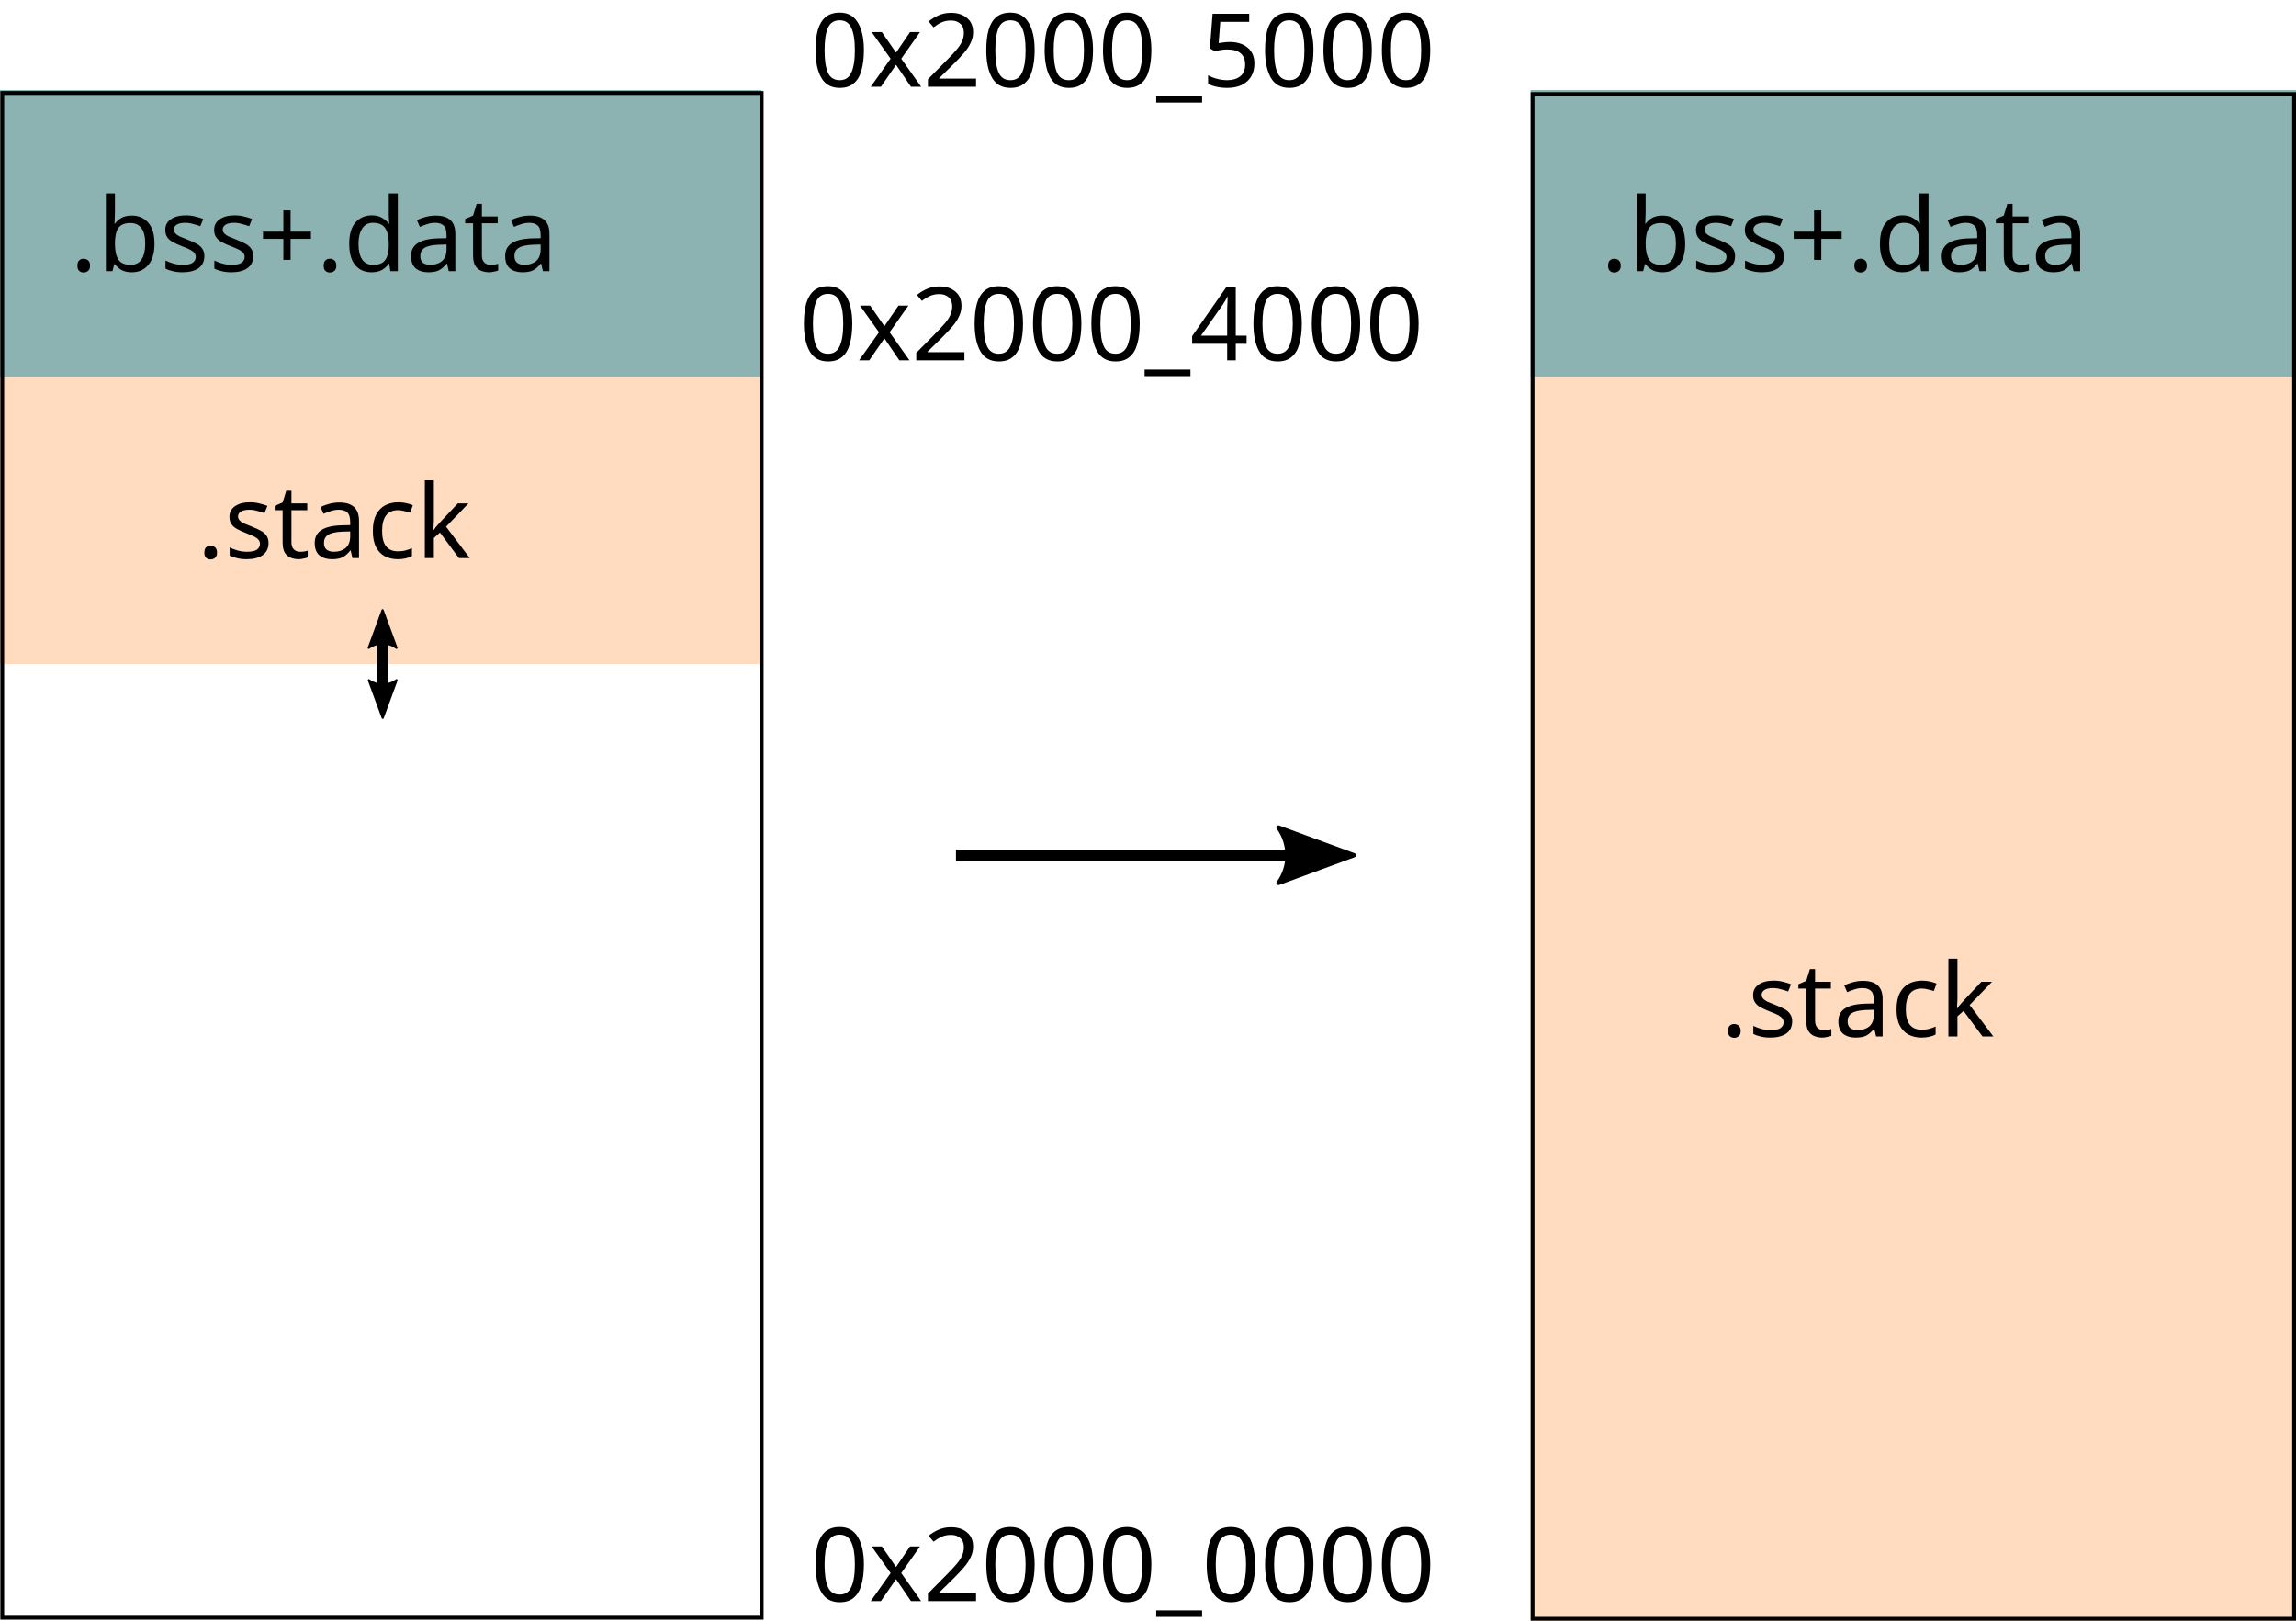
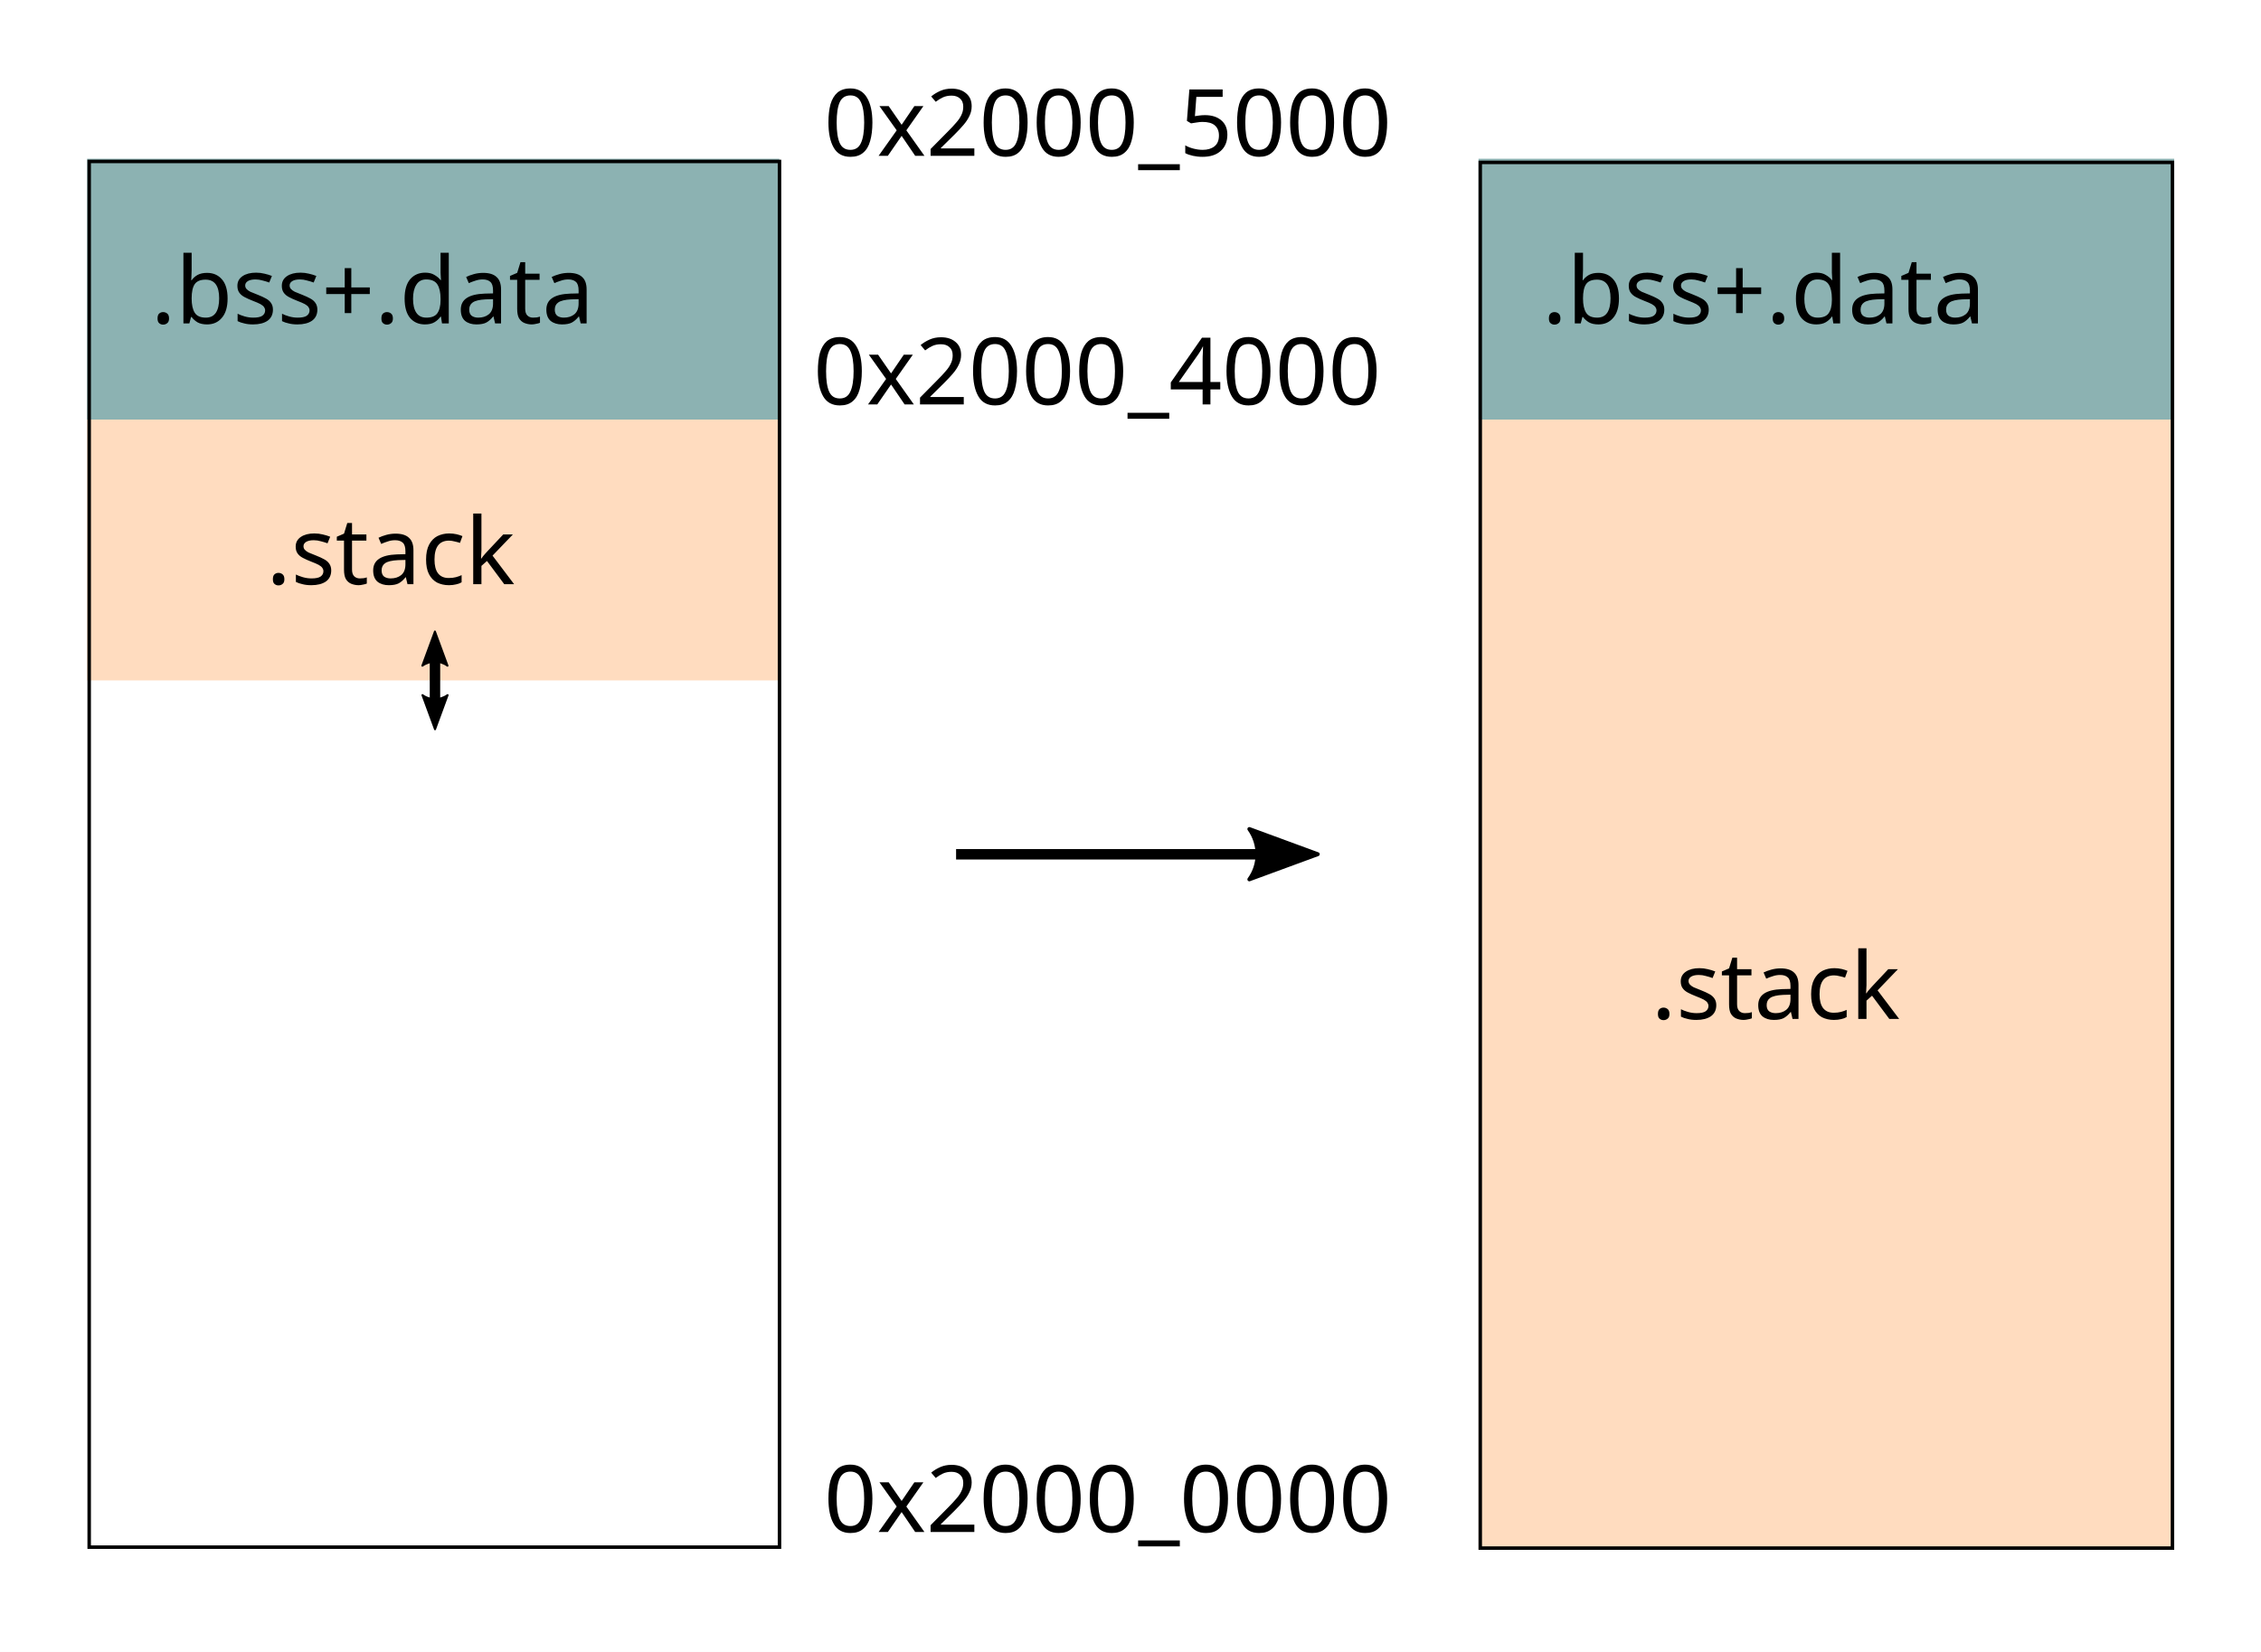
- <svg xmlns="http://www.w3.org/2000/svg" width="158.75mm" height="112.056mm" viewBox="0 0 158.448 112.056" version="1.1" id="svg8">
+ <svg xmlns="http://www.w3.org/2000/svg" width="650" height="475" viewBox="0 0 171.652 125.677" version="1.1" id="svg8">
  <defs id="defs2">
    <marker orient="auto" refY="0" refX="0" id="marker5369" style="overflow:visible">
      <path id="path5367" style="fill:#000000;fill-opacity:1;fill-rule:evenodd;stroke:#000000;stroke-width:0.625;stroke-linejoin:round;stroke-opacity:1" d="M 8.719,4.034 -2.207,0.016 8.719,-4.002 c -1.745,2.372 -1.735,5.617 -6e-7,8.035 z" transform="scale(-0.6)" />
    </marker>
    <marker orient="auto" refY="0" refX="0" id="Arrow2Send" style="overflow:visible">
      <path id="path4614" style="fill:#000000;fill-opacity:1;fill-rule:evenodd;stroke:#000000;stroke-width:0.625;stroke-linejoin:round;stroke-opacity:1" d="M 8.719,4.034 -2.207,0.016 8.719,-4.002 c -1.745,2.372 -1.735,5.617 -6e-7,8.035 z" transform="matrix(-0.3,0,0,-0.3,0.69,0)" />
    </marker>
    <marker orient="auto" refY="0" refX="0" id="Arrow2Sstart" style="overflow:visible">
      <path id="path4611" style="fill:#000000;fill-opacity:1;fill-rule:evenodd;stroke:#000000;stroke-width:0.625;stroke-linejoin:round;stroke-opacity:1" d="M 8.719,4.034 -2.207,0.016 8.719,-4.002 c -1.745,2.372 -1.735,5.617 -6e-7,8.035 z" transform="matrix(0.3,0,0,0.3,-0.69,0)" />
    </marker>
    <marker orient="auto" refY="0" refX="0" id="Arrow2Mend" style="overflow:visible">
      <path id="path4608" style="fill:#000000;fill-opacity:1;fill-rule:evenodd;stroke:#000000;stroke-width:0.625;stroke-linejoin:round;stroke-opacity:1" d="M 8.719,4.034 -2.207,0.016 8.719,-4.002 c -1.745,2.372 -1.735,5.617 -6e-7,8.035 z" transform="scale(-0.6)" />
    </marker>
    <marker orient="auto" refY="0" refX="0" id="Arrow2Mstart" style="overflow:visible">
      <path id="path4605" style="fill:#000000;fill-opacity:1;fill-rule:evenodd;stroke:#000000;stroke-width:0.625;stroke-linejoin:round;stroke-opacity:1" d="M 8.719,4.034 -2.207,0.016 8.719,-4.002 c -1.745,2.372 -1.735,5.617 -6e-7,8.035 z" transform="scale(0.6)" />
    </marker>
    <marker orient="auto" refY="0" refX="0" id="Arrow1Lend" style="overflow:visible">
      <path id="path4584" d="M 0,0 5,-5 -12.5,0 5,5 Z" style="fill:#000000;fill-opacity:1;fill-rule:evenodd;stroke:#000000;stroke-width:1pt;stroke-opacity:1" transform="matrix(-0.8,0,0,-0.8,-10,0)" />
    </marker>
    <marker orient="auto" refY="0" refX="0" id="Arrow1Lstart" style="overflow:visible">
      <path id="path4581" d="M 0,0 5,-5 -12.5,0 5,5 Z" style="fill:#000000;fill-opacity:1;fill-rule:evenodd;stroke:#000000;stroke-width:1pt;stroke-opacity:1" transform="matrix(0.8,0,0,0.8,10,0)" />
    </marker>
    <marker orient="auto" refY="0" refX="0" id="Arrow2Sstart-9" style="overflow:visible">
      <path id="path4611-1" style="fill:#000000;fill-opacity:1;fill-rule:evenodd;stroke:#000000;stroke-width:0.625;stroke-linejoin:round;stroke-opacity:1" d="M 8.719,4.034 -2.207,0.016 8.719,-4.002 c -1.745,2.372 -1.735,5.617 -6e-7,8.035 z" transform="matrix(0.3,0,0,0.3,-0.69,0)" />
    </marker>
    <marker orient="auto" refY="0" refX="0" id="Arrow2Send-2" style="overflow:visible">
      <path id="path4614-7" style="fill:#000000;fill-opacity:1;fill-rule:evenodd;stroke:#000000;stroke-width:0.625;stroke-linejoin:round;stroke-opacity:1" d="M 8.719,4.034 -2.207,0.016 8.719,-4.002 c -1.745,2.372 -1.735,5.617 -6e-7,8.035 z" transform="matrix(-0.3,0,0,-0.3,0.69,0)" />
    </marker>
  </defs>
  <g id="layer1" transform="translate(-0.2000054,-184.9437)">
-     <rect style="fill:#ffffff;stroke:none;stroke-width:0.432;stroke-dasharray:2.594, 2.594" id="rect1106" width="158.75" height="112.448" x="0.049" y="184.944" />
-     <text xml:space="preserve" style="font-style:normal;font-variant:normal;font-weight:normal;font-stretch:normal;font-size:10.583px;line-height:1.25;font-family:'Fira Code';-inkscape-font-specification:'Fira Code';letter-spacing:0px;word-spacing:0px;fill:#000000;fill-opacity:1;stroke:none;stroke-width:0.265" x="56.092" y="295.643" id="text4516">
-       <tspan id="tspan4514" x="56.092" y="295.643" style="font-size:7.056px;stroke-width:0.265">0x2000_0000</tspan>
+     <rect style="fill:#ffffff;stroke:none;stroke-width:0.476;stroke-dasharray:2.854, 2.854" id="rect1106" width="171.979" height="125.677" x="0.036" y="184.944" />
+     <text xml:space="preserve" style="font-style:normal;font-variant:normal;font-weight:normal;font-stretch:normal;font-size:10.583px;line-height:1.25;font-family:'Fira Code';-inkscape-font-specification:'Fira Code';letter-spacing:0px;word-spacing:0px;fill:#000000;fill-opacity:1;stroke:none;stroke-width:0.265" x="62.706" y="301.497" id="text4516">
+       <tspan id="tspan4514" x="62.706" y="301.497" style="font-size:7.056px;stroke-width:0.265">0x2000_0000</tspan>
    </text>
-     <text xml:space="preserve" style="font-style:normal;font-variant:normal;font-weight:normal;font-stretch:normal;font-size:10.583px;line-height:1.25;font-family:'Fira Code';-inkscape-font-specification:'Fira Code';letter-spacing:0px;word-spacing:0px;fill:#000000;fill-opacity:1;stroke:none;stroke-width:0.265" x="56.092" y="190.941" id="text4516-3">
-       <tspan id="tspan4514-6" x="56.092" y="190.941" style="font-size:7.056px;stroke-width:0.265">0x2000_5000</tspan>
+     <text xml:space="preserve" style="font-style:normal;font-variant:normal;font-weight:normal;font-stretch:normal;font-size:10.583px;line-height:1.25;font-family:'Fira Code';-inkscape-font-specification:'Fira Code';letter-spacing:0px;word-spacing:0px;fill:#000000;fill-opacity:1;stroke:none;stroke-width:0.265" x="62.706" y="196.795" id="text4516-3">
+       <tspan id="tspan4514-6" x="62.706" y="196.795" style="font-size:7.056px;stroke-width:0.265">0x2000_5000</tspan>
    </text>
-     <rect style="fill:#669999;fill-opacity:0.753;stroke:none;stroke-width:0.326;stroke-miterlimit:4;stroke-dasharray:none;stroke-opacity:1" id="rect4536" width="52.652" height="19.844" x="0.049" y="191.167" />
-     <rect style="fill:#ffd1aa;fill-opacity:0.753;stroke:none;stroke-width:0.326;stroke-miterlimit:4;stroke-dasharray:none;stroke-opacity:1" id="rect4536-7" width="52.652" height="19.844" x="-52.701" y="211.01" transform="scale(-1,1)" />
-     <rect id="rect10" width="52.507" height="105.423" x="0.205" y="191.372" style="fill:#ffffff;fill-opacity:0;stroke:#000000;stroke-width:0.265;stroke-miterlimit:4;stroke-dasharray:none;stroke-opacity:1" />
-     <text xml:space="preserve" style="font-style:normal;font-variant:normal;font-weight:normal;font-stretch:normal;font-size:10.583px;line-height:1.25;font-family:'Fira Code';-inkscape-font-specification:'Fira Code';letter-spacing:0px;word-spacing:0px;fill:#000000;fill-opacity:1;stroke:none;stroke-width:0.265" x="13.665" y="223.532" id="text4516-3-5">
-       <tspan id="tspan4514-6-3" x="13.665" y="223.532" style="font-size:7.056px;stroke-width:0.265">.stack</tspan>
+     <rect style="fill:#669999;fill-opacity:0.753;stroke:none;stroke-width:0.326;stroke-miterlimit:4;stroke-dasharray:none;stroke-opacity:1" id="rect4536" width="52.652" height="19.844" x="6.663" y="197.021" />
+     <rect style="fill:#ffd1aa;fill-opacity:0.753;stroke:none;stroke-width:0.326;stroke-miterlimit:4;stroke-dasharray:none;stroke-opacity:1" id="rect4536-7" width="52.652" height="19.844" x="-59.315" y="216.864" transform="scale(-1,1)" />
+     <rect id="rect10" width="52.507" height="105.423" x="6.82" y="197.226" style="fill:#ffffff;fill-opacity:0;stroke:#000000;stroke-width:0.265;stroke-miterlimit:4;stroke-dasharray:none;stroke-opacity:1" />
+     <text xml:space="preserve" style="font-style:normal;font-variant:normal;font-weight:normal;font-stretch:normal;font-size:10.583px;line-height:1.25;font-family:'Fira Code';-inkscape-font-specification:'Fira Code';letter-spacing:0px;word-spacing:0px;fill:#000000;fill-opacity:1;stroke:none;stroke-width:0.265" x="20.279" y="229.386" id="text4516-3-5">
+       <tspan id="tspan4514-6-3" x="20.279" y="229.386" style="font-size:7.056px;stroke-width:0.265">.stack</tspan>
    </text>
-     <text xml:space="preserve" style="font-style:normal;font-variant:normal;font-weight:normal;font-stretch:normal;font-size:10.583px;line-height:1.25;font-family:'Fira Code';-inkscape-font-specification:'Fira Code';letter-spacing:0px;word-spacing:0px;fill:#000000;fill-opacity:1;stroke:none;stroke-width:0.265" x="4.887" y="203.692" id="text4516-3-56">
-       <tspan id="tspan4514-6-2" x="4.887" y="203.692" style="font-size:7.056px;stroke-width:0.265">.bss+.data</tspan>
+     <text xml:space="preserve" style="font-style:normal;font-variant:normal;font-weight:normal;font-stretch:normal;font-size:10.583px;line-height:1.25;font-family:'Fira Code';-inkscape-font-specification:'Fira Code';letter-spacing:0px;word-spacing:0px;fill:#000000;fill-opacity:1;stroke:none;stroke-width:0.265" x="11.502" y="209.546" id="text4516-3-56">
+       <tspan id="tspan4514-6-2" x="11.502" y="209.546" style="font-size:7.056px;stroke-width:0.265">.bss+.data</tspan>
    </text>
-     <path style="fill:none;stroke:#000000;stroke-width:0.794;stroke-linecap:butt;stroke-linejoin:miter;stroke-miterlimit:4;stroke-dasharray:none;stroke-opacity:1;marker-start:url(#Arrow2Sstart);marker-end:url(#Arrow2Send)" d="m 26.507,228.208 v 5.292" id="path4579" />
-     <rect style="fill:#669999;fill-opacity:0.753;stroke:none;stroke-width:0.326;stroke-miterlimit:4;stroke-dasharray:none;stroke-opacity:1" id="rect4536-0" width="52.917" height="19.844" x="105.882" y="191.167" />
-     <rect style="fill:#ffd1aa;fill-opacity:0.753;stroke:none;stroke-width:0.679;stroke-miterlimit:4;stroke-dasharray:none;stroke-opacity:1" id="rect4536-7-9" width="52.917" height="85.99" x="-158.799" y="211.01" transform="scale(-1,1)" />
-     <rect id="rect10-3" width="52.652" height="105.423" x="106.015" y="191.445" style="fill:#ffffff;fill-opacity:0;stroke:#000000;stroke-width:0.265;stroke-miterlimit:4;stroke-dasharray:none;stroke-opacity:1" />
-     <text xml:space="preserve" style="font-style:normal;font-variant:normal;font-weight:normal;font-stretch:normal;font-size:10.583px;line-height:1.25;font-family:'Fira Code';-inkscape-font-specification:'Fira Code';letter-spacing:0px;word-spacing:0px;fill:#000000;fill-opacity:1;stroke:none;stroke-width:0.265" x="119.012" y="256.605" id="text4516-3-5-6">
-       <tspan id="tspan4514-6-3-0" x="119.012" y="256.605" style="font-size:7.056px;stroke-width:0.265">.stack</tspan>
+     <path style="fill:none;stroke:#000000;stroke-width:0.794;stroke-linecap:butt;stroke-linejoin:miter;stroke-miterlimit:4;stroke-dasharray:none;stroke-opacity:1;marker-start:url(#Arrow2Sstart);marker-end:url(#Arrow2Send)" d="m 33.122,234.062 v 5.292" id="path4579" />
+     <rect style="fill:#669999;fill-opacity:0.753;stroke:none;stroke-width:0.326;stroke-miterlimit:4;stroke-dasharray:none;stroke-opacity:1" id="rect4536-0" width="52.917" height="19.844" x="112.497" y="197.021" />
+     <rect style="fill:#ffd1aa;fill-opacity:0.753;stroke:none;stroke-width:0.679;stroke-miterlimit:4;stroke-dasharray:none;stroke-opacity:1" id="rect4536-7-9" width="52.917" height="85.99" x="-165.413" y="216.864" transform="scale(-1,1)" />
+     <rect id="rect10-3" width="52.652" height="105.423" x="112.629" y="197.299" style="fill:#ffffff;fill-opacity:0;stroke:#000000;stroke-width:0.265;stroke-miterlimit:4;stroke-dasharray:none;stroke-opacity:1" />
+     <text xml:space="preserve" style="font-style:normal;font-variant:normal;font-weight:normal;font-stretch:normal;font-size:10.583px;line-height:1.25;font-family:'Fira Code';-inkscape-font-specification:'Fira Code';letter-spacing:0px;word-spacing:0px;fill:#000000;fill-opacity:1;stroke:none;stroke-width:0.265" x="125.627" y="262.459" id="text4516-3-5-6">
+       <tspan id="tspan4514-6-3-0" x="125.627" y="262.459" style="font-size:7.056px;stroke-width:0.265">.stack</tspan>
    </text>
-     <text xml:space="preserve" style="font-style:normal;font-variant:normal;font-weight:normal;font-stretch:normal;font-size:10.583px;line-height:1.25;font-family:'Fira Code';-inkscape-font-specification:'Fira Code';letter-spacing:0px;word-spacing:0px;fill:#000000;fill-opacity:1;stroke:none;stroke-width:0.265" x="110.721" y="203.692" id="text4516-3-56-6">
-       <tspan id="tspan4514-6-2-2" x="110.721" y="203.692" style="font-size:7.056px;stroke-width:0.265">.bss+.data</tspan>
+     <text xml:space="preserve" style="font-style:normal;font-variant:normal;font-weight:normal;font-stretch:normal;font-size:10.583px;line-height:1.25;font-family:'Fira Code';-inkscape-font-specification:'Fira Code';letter-spacing:0px;word-spacing:0px;fill:#000000;fill-opacity:1;stroke:none;stroke-width:0.265" x="117.335" y="209.546" id="text4516-3-56-6">
+       <tspan id="tspan4514-6-2-2" x="117.335" y="209.546" style="font-size:7.056px;stroke-width:0.265">.bss+.data</tspan>
    </text>
-     <path style="fill:none;stroke:#000000;stroke-width:0.794;stroke-linecap:butt;stroke-linejoin:miter;stroke-miterlimit:4;stroke-dasharray:none;stroke-opacity:1;marker-end:url(#marker5369)" d="M 66.146,244.083 H 92.604" id="path5365" />
-     <text xml:space="preserve" style="font-style:normal;font-variant:normal;font-weight:normal;font-stretch:normal;font-size:10.583px;line-height:1.25;font-family:'Fira Code';-inkscape-font-specification:'Fira Code';letter-spacing:0px;word-spacing:0px;fill:#000000;fill-opacity:1;stroke:none;stroke-width:0.265" x="55.29" y="209.857" id="text4516-1">
-       <tspan id="tspan4514-8" x="55.29" y="209.857" style="font-size:7.056px;stroke-width:0.265">0x2000_4000</tspan>
+     <path style="fill:none;stroke:#000000;stroke-width:0.794;stroke-linecap:butt;stroke-linejoin:miter;stroke-miterlimit:4;stroke-dasharray:none;stroke-opacity:1;marker-end:url(#marker5369)" d="M 72.76,249.937 H 99.219" id="path5365" />
+     <text xml:space="preserve" style="font-style:normal;font-variant:normal;font-weight:normal;font-stretch:normal;font-size:10.583px;line-height:1.25;font-family:'Fira Code';-inkscape-font-specification:'Fira Code';letter-spacing:0px;word-spacing:0px;fill:#000000;fill-opacity:1;stroke:none;stroke-width:0.265" x="61.904" y="215.71" id="text4516-1">
+       <tspan id="tspan4514-8" x="61.904" y="215.71" style="font-size:7.056px;stroke-width:0.265">0x2000_4000</tspan>
    </text>
  </g>
</svg>
